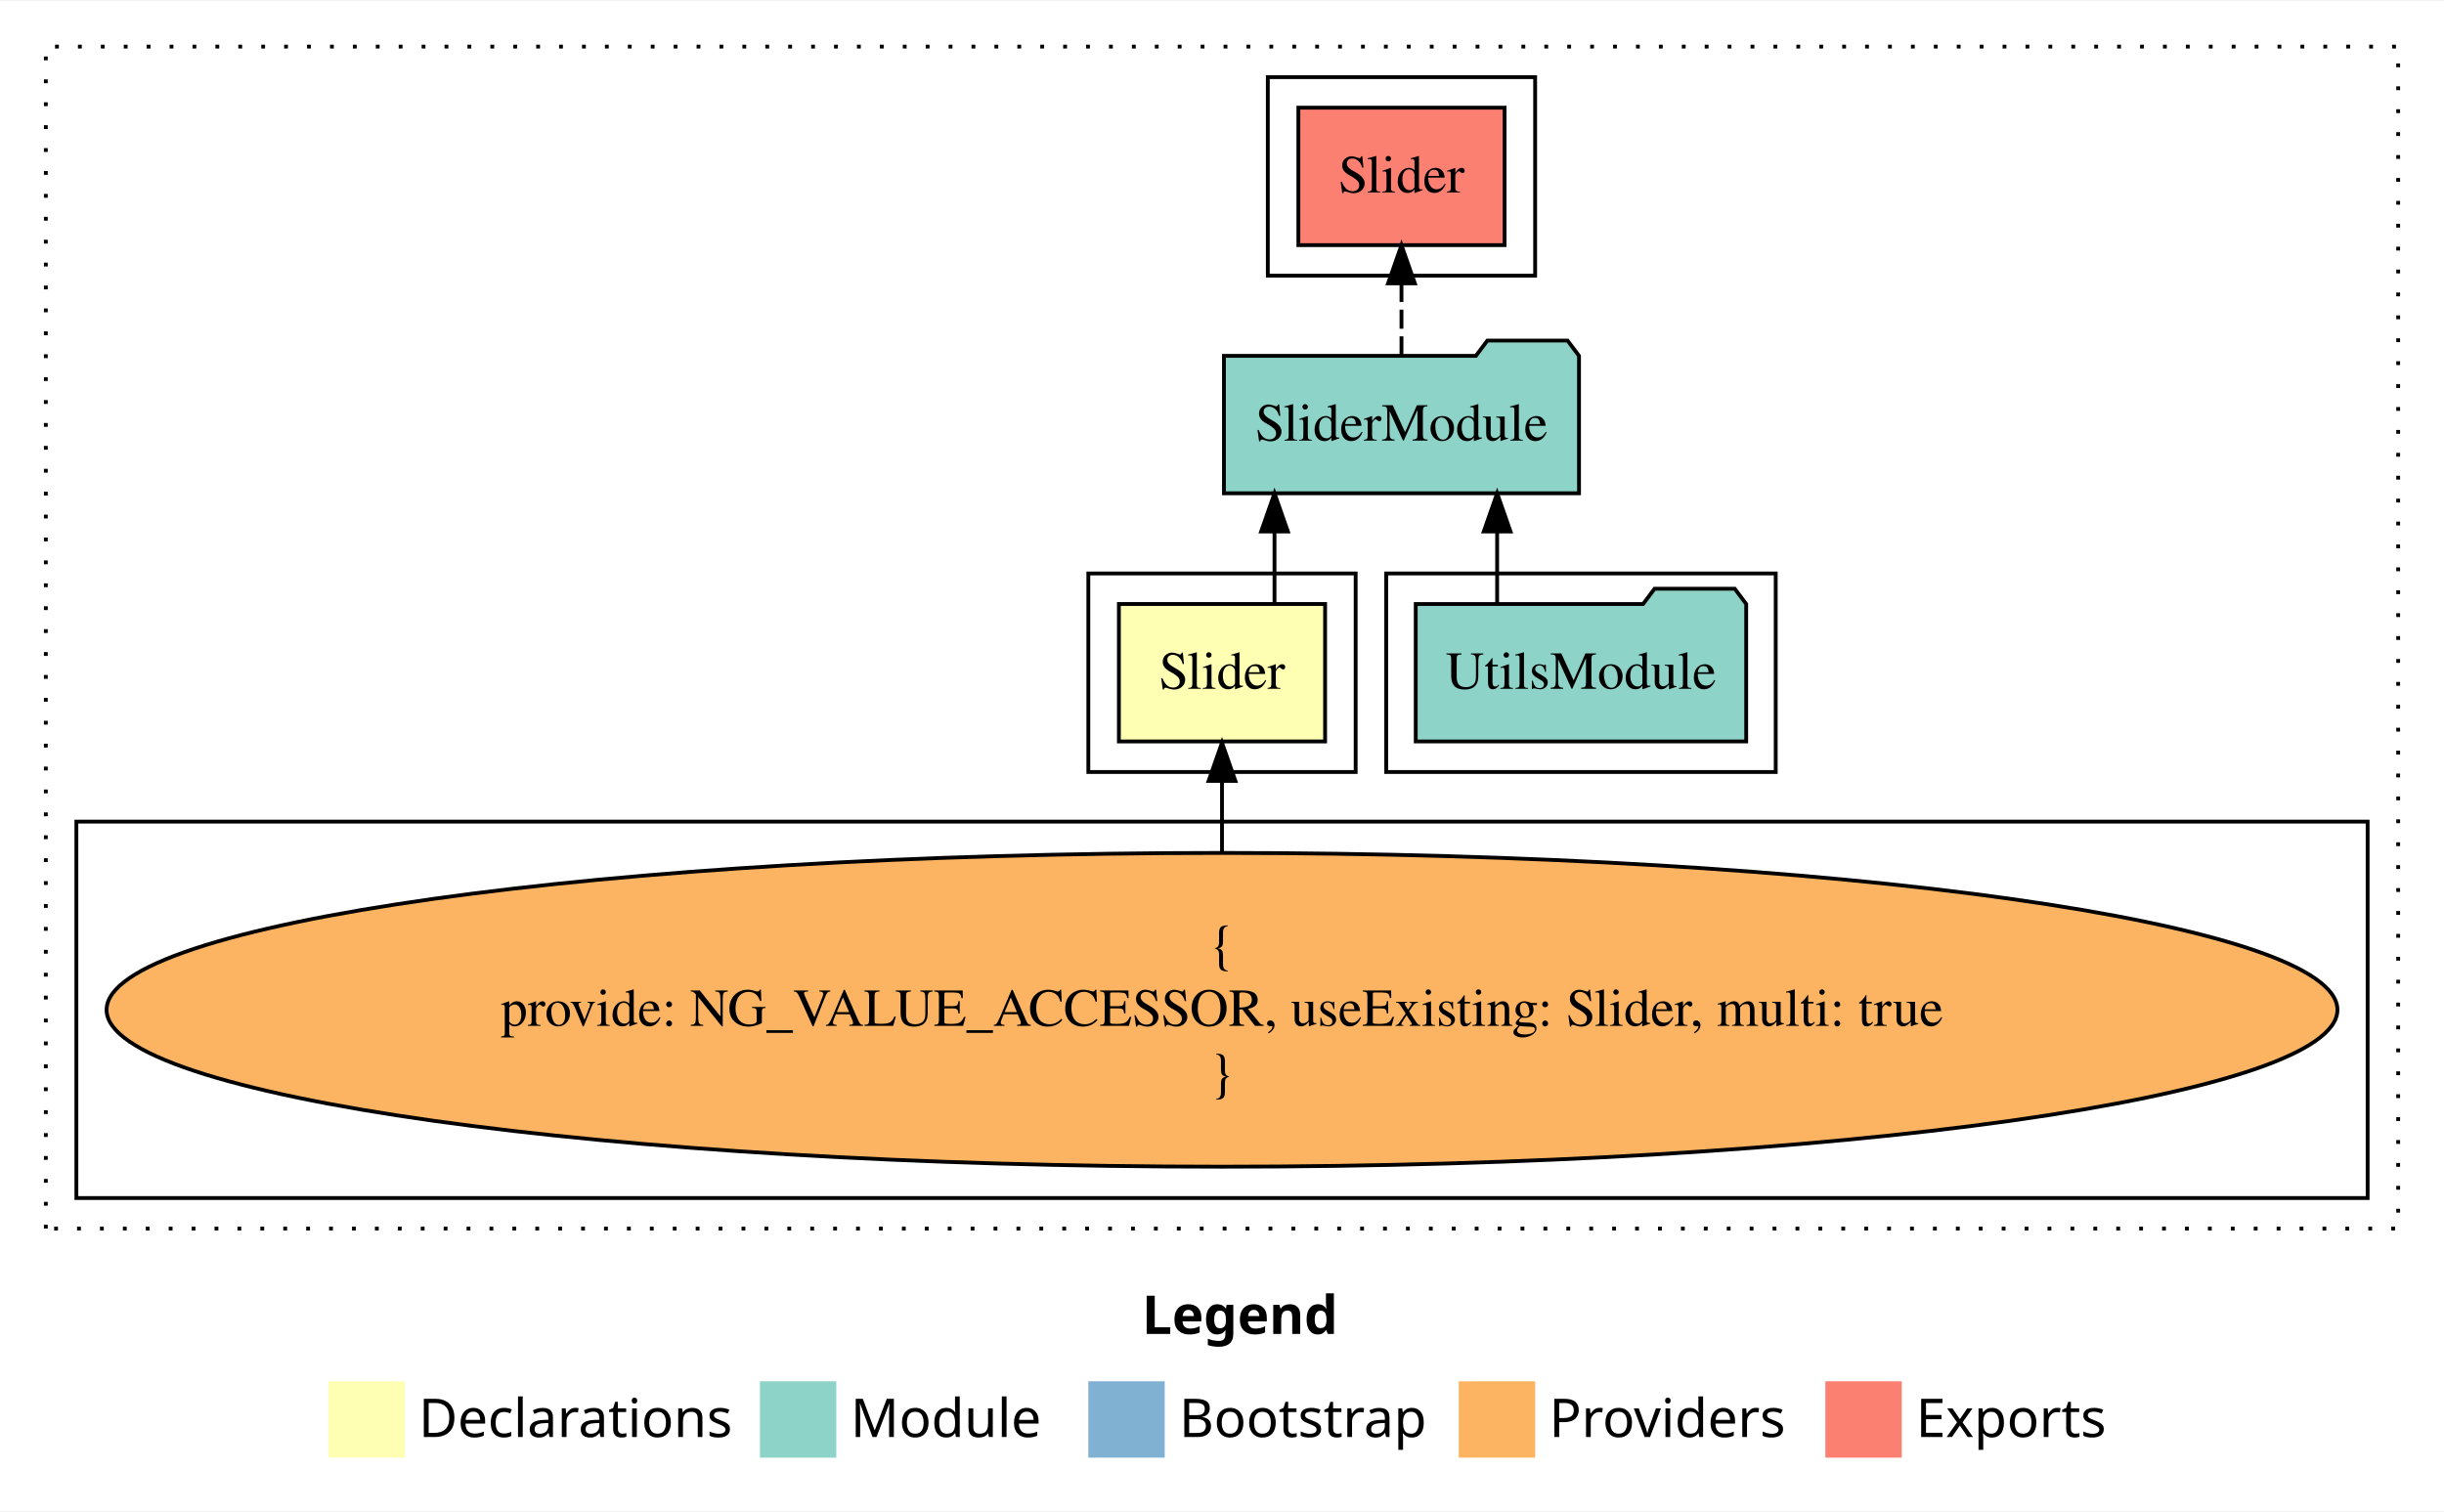
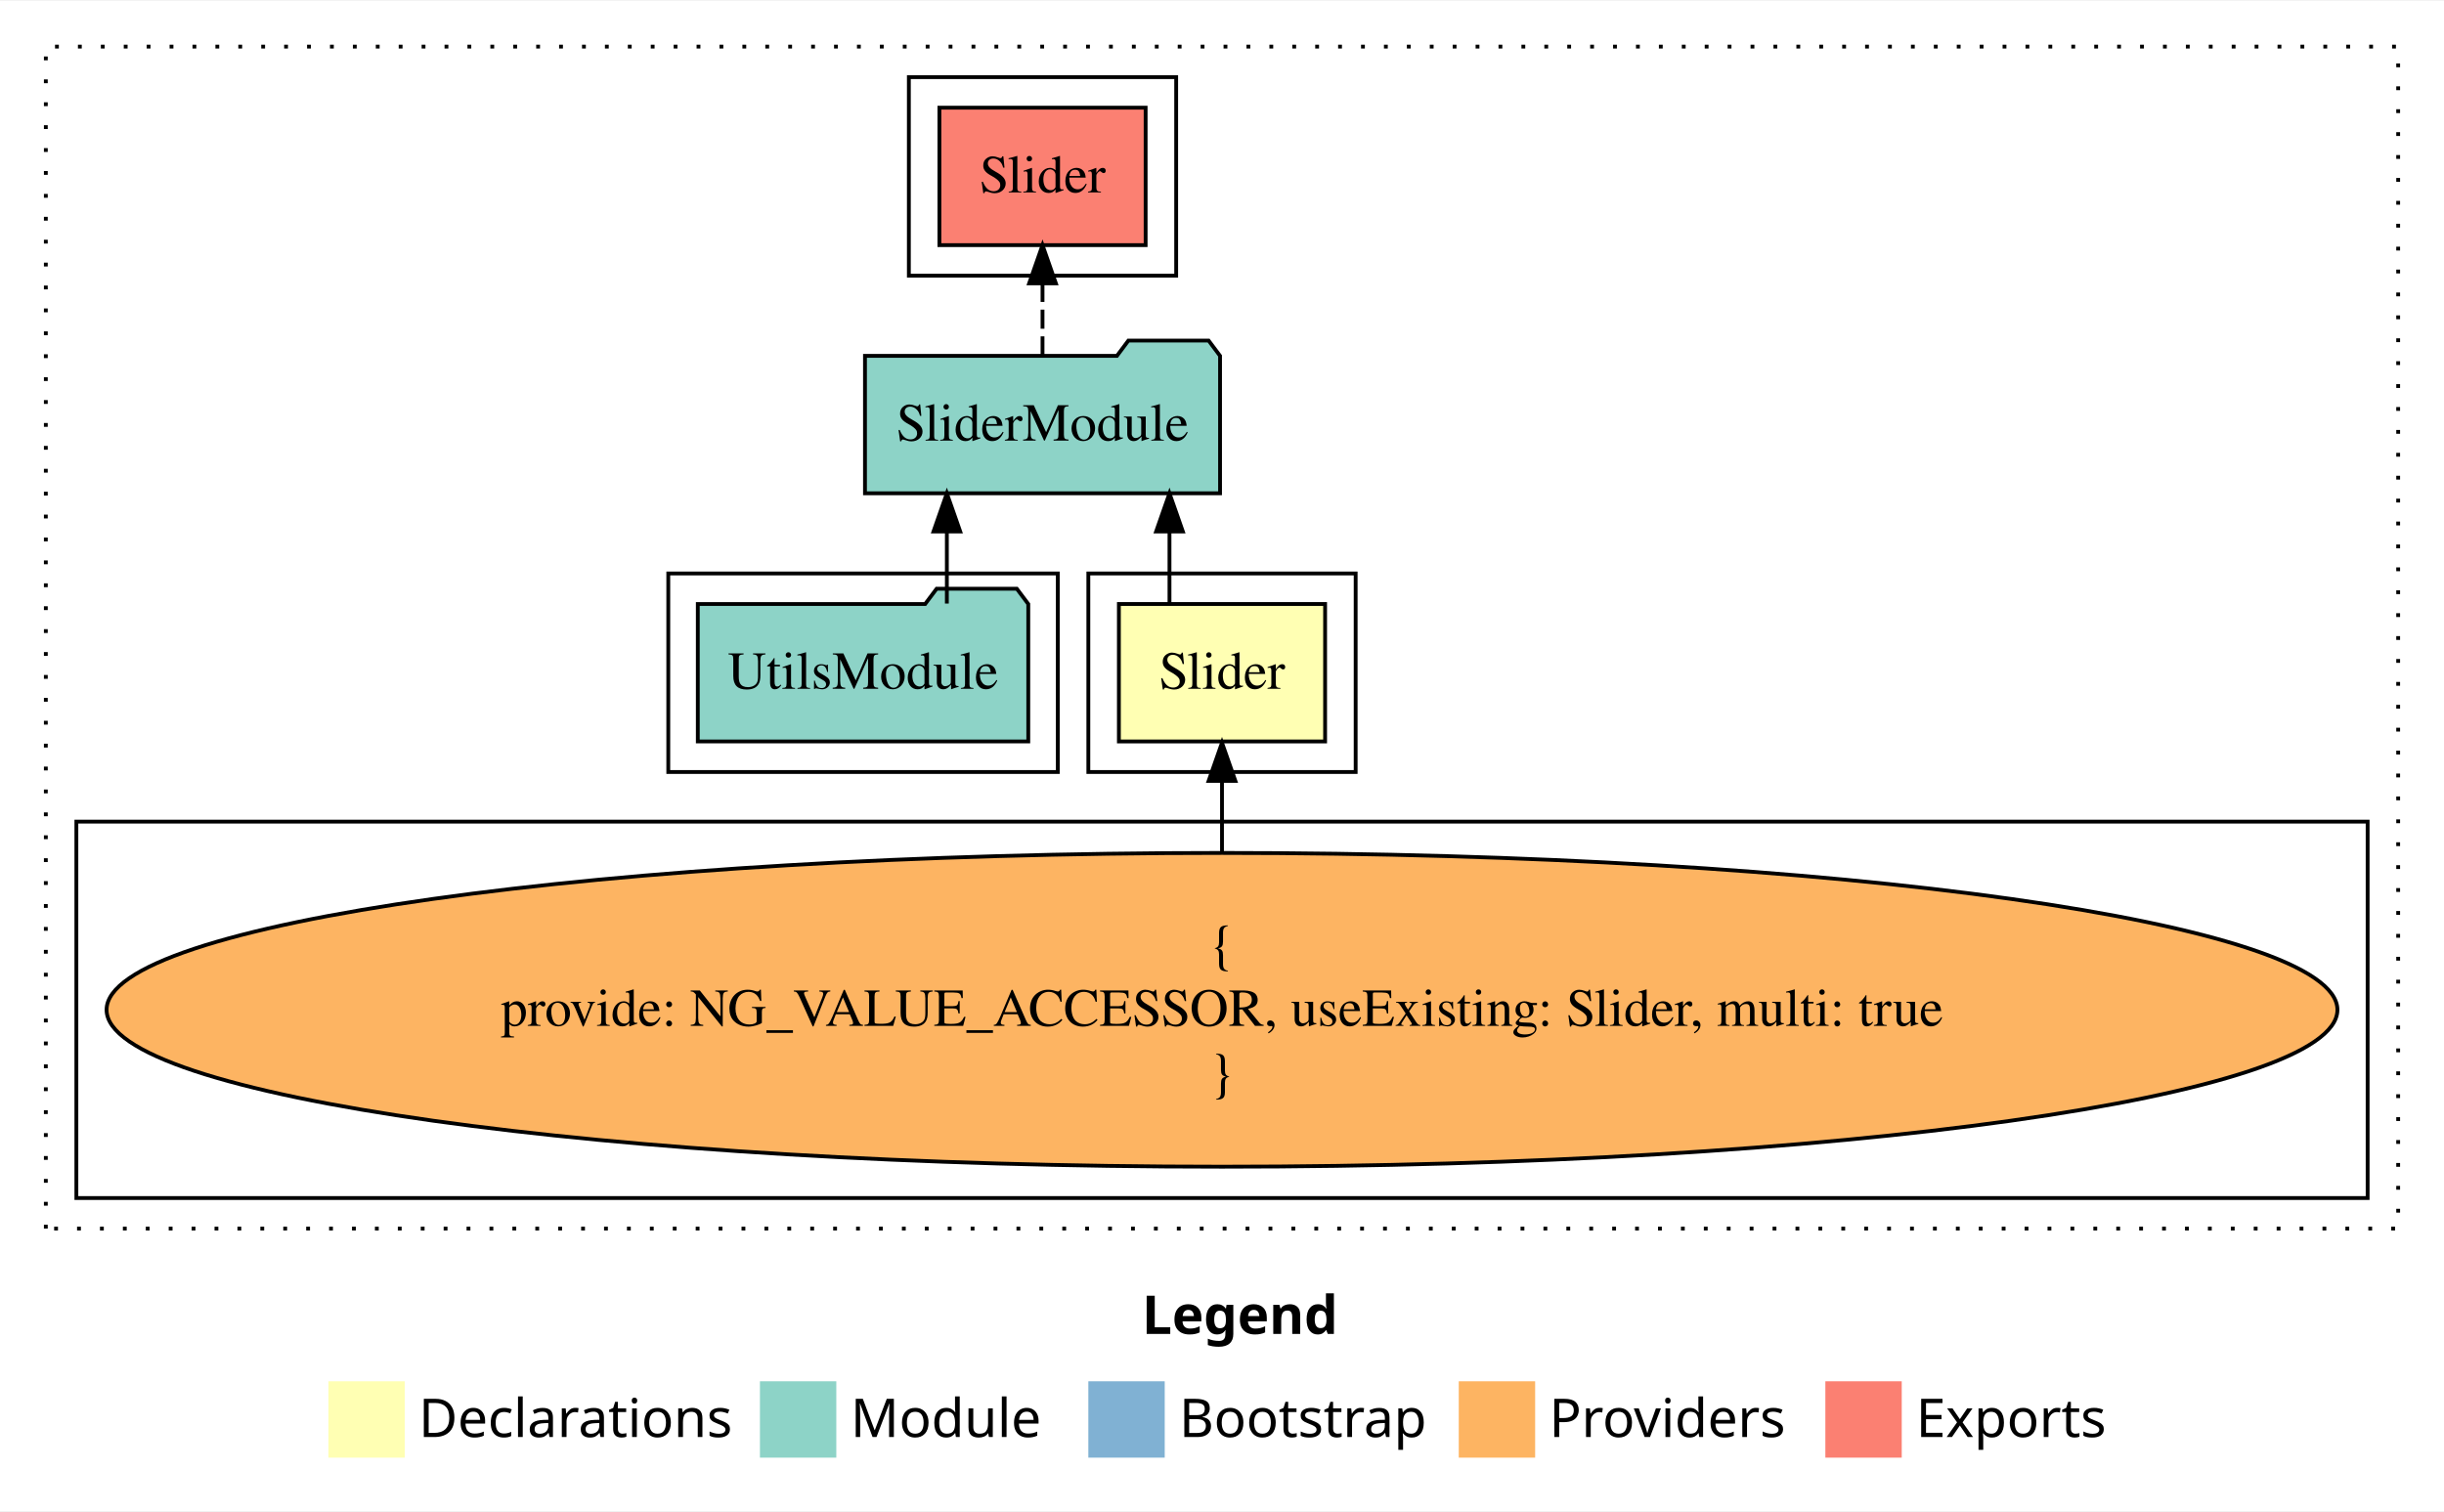
<svg xmlns="http://www.w3.org/2000/svg" width="640pt" height="396pt" viewBox="0.00 0.00 640.00 395.59">
  <g id="graph0" class="graph" transform="scale(1 1) rotate(0) translate(4 391.59)">
    <polygon fill="white" stroke="transparent" points="-4,4 -4,-391.59 636,-391.59 636,4 -4,4" />
    <text text-anchor="start" x="295.01" y="-42.4" font-family="Times-12" font-weight="bold" font-size="14.00">Legend</text>
    <polygon fill="#ffffb3" stroke="transparent" points="82,-10 82,-30 102,-30 102,-10 82,-10" />
    <text text-anchor="start" x="105.63" y="-15.4" font-family="Times-12" font-size="14.00">  Declarations</text>
    <polygon fill="#8dd3c7" stroke="transparent" points="195,-10 195,-30 215,-30 215,-10 195,-10" />
    <text text-anchor="start" x="218.73" y="-15.4" font-family="Times-12" font-size="14.00">  Module</text>
    <polygon fill="#80b1d3" stroke="transparent" points="281,-10 281,-30 301,-30 301,-10 281,-10" />
    <text text-anchor="start" x="304.78" y="-15.4" font-family="Times-12" font-size="14.00">  Bootstrap</text>
    <polygon fill="#fdb462" stroke="transparent" points="378,-10 378,-30 398,-30 398,-10 378,-10" />
    <text text-anchor="start" x="401.67" y="-15.4" font-family="Times-12" font-size="14.00">  Providers</text>
    <polygon fill="#fb8072" stroke="transparent" points="474,-10 474,-30 494,-30 494,-10 474,-10" />
    <text text-anchor="start" x="497.73" y="-15.4" font-family="Times-12" font-size="14.00">  Exports</text>
    <g id="clust1" class="cluster">
      <polygon fill="none" stroke="black" stroke-dasharray="1,5" points="8,-70 8,-379.59 624,-379.59 624,-70 8,-70" />
    </g>
    <g id="clust2" class="cluster">
      <polygon fill="none" stroke="black" points="281,-189.59 281,-241.59 351,-241.59 351,-189.59 281,-189.59" />
    </g>
    <g id="clust5" class="cluster">
-       <polygon fill="none" stroke="black" points="328,-319.59 328,-371.59 398,-371.59 398,-319.59 328,-319.59" />
-     </g>
-     <g id="clust4" class="cluster">
-       <polygon fill="none" stroke="black" points="359,-189.59 359,-241.59 461,-241.59 461,-189.59 359,-189.59" />
+       <polygon fill="none" stroke="black" points="234,-319.59 234,-371.59 304,-371.59 304,-319.59 234,-319.59" />
    </g>
    <g id="clust3" class="cluster">
      <polygon fill="none" stroke="black" points="16,-78 16,-176.59 616,-176.59 616,-78 16,-78" />
+     </g>
+     <g id="clust4" class="cluster">
+       <polygon fill="none" stroke="black" points="171,-189.59 171,-241.59 273,-241.59 273,-189.59 171,-189.59" />
    </g>
    <g id="node1" class="node">
      <polygon fill="#ffffb3" stroke="black" points="343,-233.59 289,-233.59 289,-197.59 343,-197.59 343,-233.59" />
      <text text-anchor="middle" x="316" y="-211.39" font-family="Times,serif" font-size="14.00">Slider</text>
    </g>
    <g id="node2" class="node">
-       <polygon fill="#8dd3c7" stroke="black" points="409.49,-298.59 406.49,-302.59 385.49,-302.59 382.49,-298.59 316.51,-298.59 316.51,-262.59 409.49,-262.59 409.49,-298.59" />
-       <text text-anchor="middle" x="363" y="-276.39" font-family="Times,serif" font-size="14.00">SliderModule</text>
+       <polygon fill="#8dd3c7" stroke="black" points="315.49,-298.59 312.49,-302.59 291.49,-302.59 288.49,-298.59 222.51,-298.59 222.51,-262.59 315.49,-262.59 315.49,-298.59" />
+       <text text-anchor="middle" x="269" y="-276.39" font-family="Times,serif" font-size="14.00">SliderModule</text>
    </g>
    <g id="edge1" class="edge">
-       <path fill="none" stroke="black" d="M329.75,-233.7C329.75,-233.7 329.75,-252.58 329.75,-252.58" />
-       <polygon fill="black" stroke="black" points="326.25,-252.58 329.75,-262.58 333.25,-252.58 326.25,-252.58" />
+       <path fill="none" stroke="black" d="M302.25,-233.7C302.25,-233.7 302.25,-252.58 302.25,-252.58" />
+       <polygon fill="black" stroke="black" points="298.75,-252.58 302.25,-262.58 305.75,-252.58 298.75,-252.58" />
    </g>
    <g id="node5" class="node">
-       <polygon fill="#fb8072" stroke="black" points="390,-363.59 336,-363.59 336,-327.59 390,-327.59 390,-363.59" />
-       <text text-anchor="middle" x="363" y="-341.39" font-family="Times,serif" font-size="14.00">Slider </text>
+       <polygon fill="#fb8072" stroke="black" points="296,-363.59 242,-363.59 242,-327.59 296,-327.59 296,-363.59" />
+       <text text-anchor="middle" x="269" y="-341.39" font-family="Times,serif" font-size="14.00">Slider </text>
    </g>
    <g id="edge4" class="edge">
-       <path fill="none" stroke="black" stroke-dasharray="5,2" d="M363,-298.7C363,-298.7 363,-317.58 363,-317.58" />
-       <polygon fill="black" stroke="black" points="359.5,-317.58 363,-327.58 366.5,-317.58 359.5,-317.58" />
+       <path fill="none" stroke="black" stroke-dasharray="5,2" d="M269,-298.7C269,-298.7 269,-317.58 269,-317.58" />
+       <polygon fill="black" stroke="black" points="265.5,-317.58 269,-327.58 272.5,-317.58 265.5,-317.58" />
    </g>
    <g id="node3" class="node">
      <ellipse fill="#fdb462" stroke="black" cx="316" cy="-127.3" rx="292.09" ry="41.09" />
      <text text-anchor="middle" x="316" y="-139.9" font-family="Times,serif" font-size="14.00">{</text>
      <text text-anchor="middle" x="316" y="-123.1" font-family="Times,serif" font-size="14.00">    provide: NG_VALUE_ACCESSOR, useExisting: Slider, multi: true</text>
      <text text-anchor="middle" x="316" y="-106.3" font-family="Times,serif" font-size="14.00">}</text>
    </g>
    <g id="edge2" class="edge">
      <path fill="none" stroke="black" d="M316,-168.6C316,-168.6 316,-187.26 316,-187.26" />
      <polygon fill="black" stroke="black" points="312.5,-187.26 316,-197.26 319.5,-187.26 312.5,-187.26" />
    </g>
    <g id="node4" class="node">
-       <polygon fill="#8dd3c7" stroke="black" points="453.27,-233.59 450.27,-237.59 429.27,-237.59 426.27,-233.59 366.73,-233.59 366.73,-197.59 453.27,-197.59 453.27,-233.59" />
-       <text text-anchor="middle" x="410" y="-211.39" font-family="Times,serif" font-size="14.00">UtilsModule</text>
+       <polygon fill="#8dd3c7" stroke="black" points="265.27,-233.59 262.27,-237.59 241.27,-237.59 238.27,-233.59 178.73,-233.59 178.73,-197.59 265.27,-197.59 265.27,-233.59" />
+       <text text-anchor="middle" x="222" y="-211.39" font-family="Times,serif" font-size="14.00">UtilsModule</text>
    </g>
    <g id="edge3" class="edge">
-       <path fill="none" stroke="black" d="M388.05,-233.7C388.05,-233.7 388.05,-252.58 388.05,-252.58" />
-       <polygon fill="black" stroke="black" points="384.55,-252.58 388.05,-262.58 391.55,-252.58 384.55,-252.58" />
+       <path fill="none" stroke="black" d="M243.95,-233.7C243.95,-233.7 243.95,-252.58 243.95,-252.58" />
+       <polygon fill="black" stroke="black" points="240.45,-252.58 243.95,-262.58 247.45,-252.58 240.45,-252.58" />
    </g>
  </g>
</svg>
